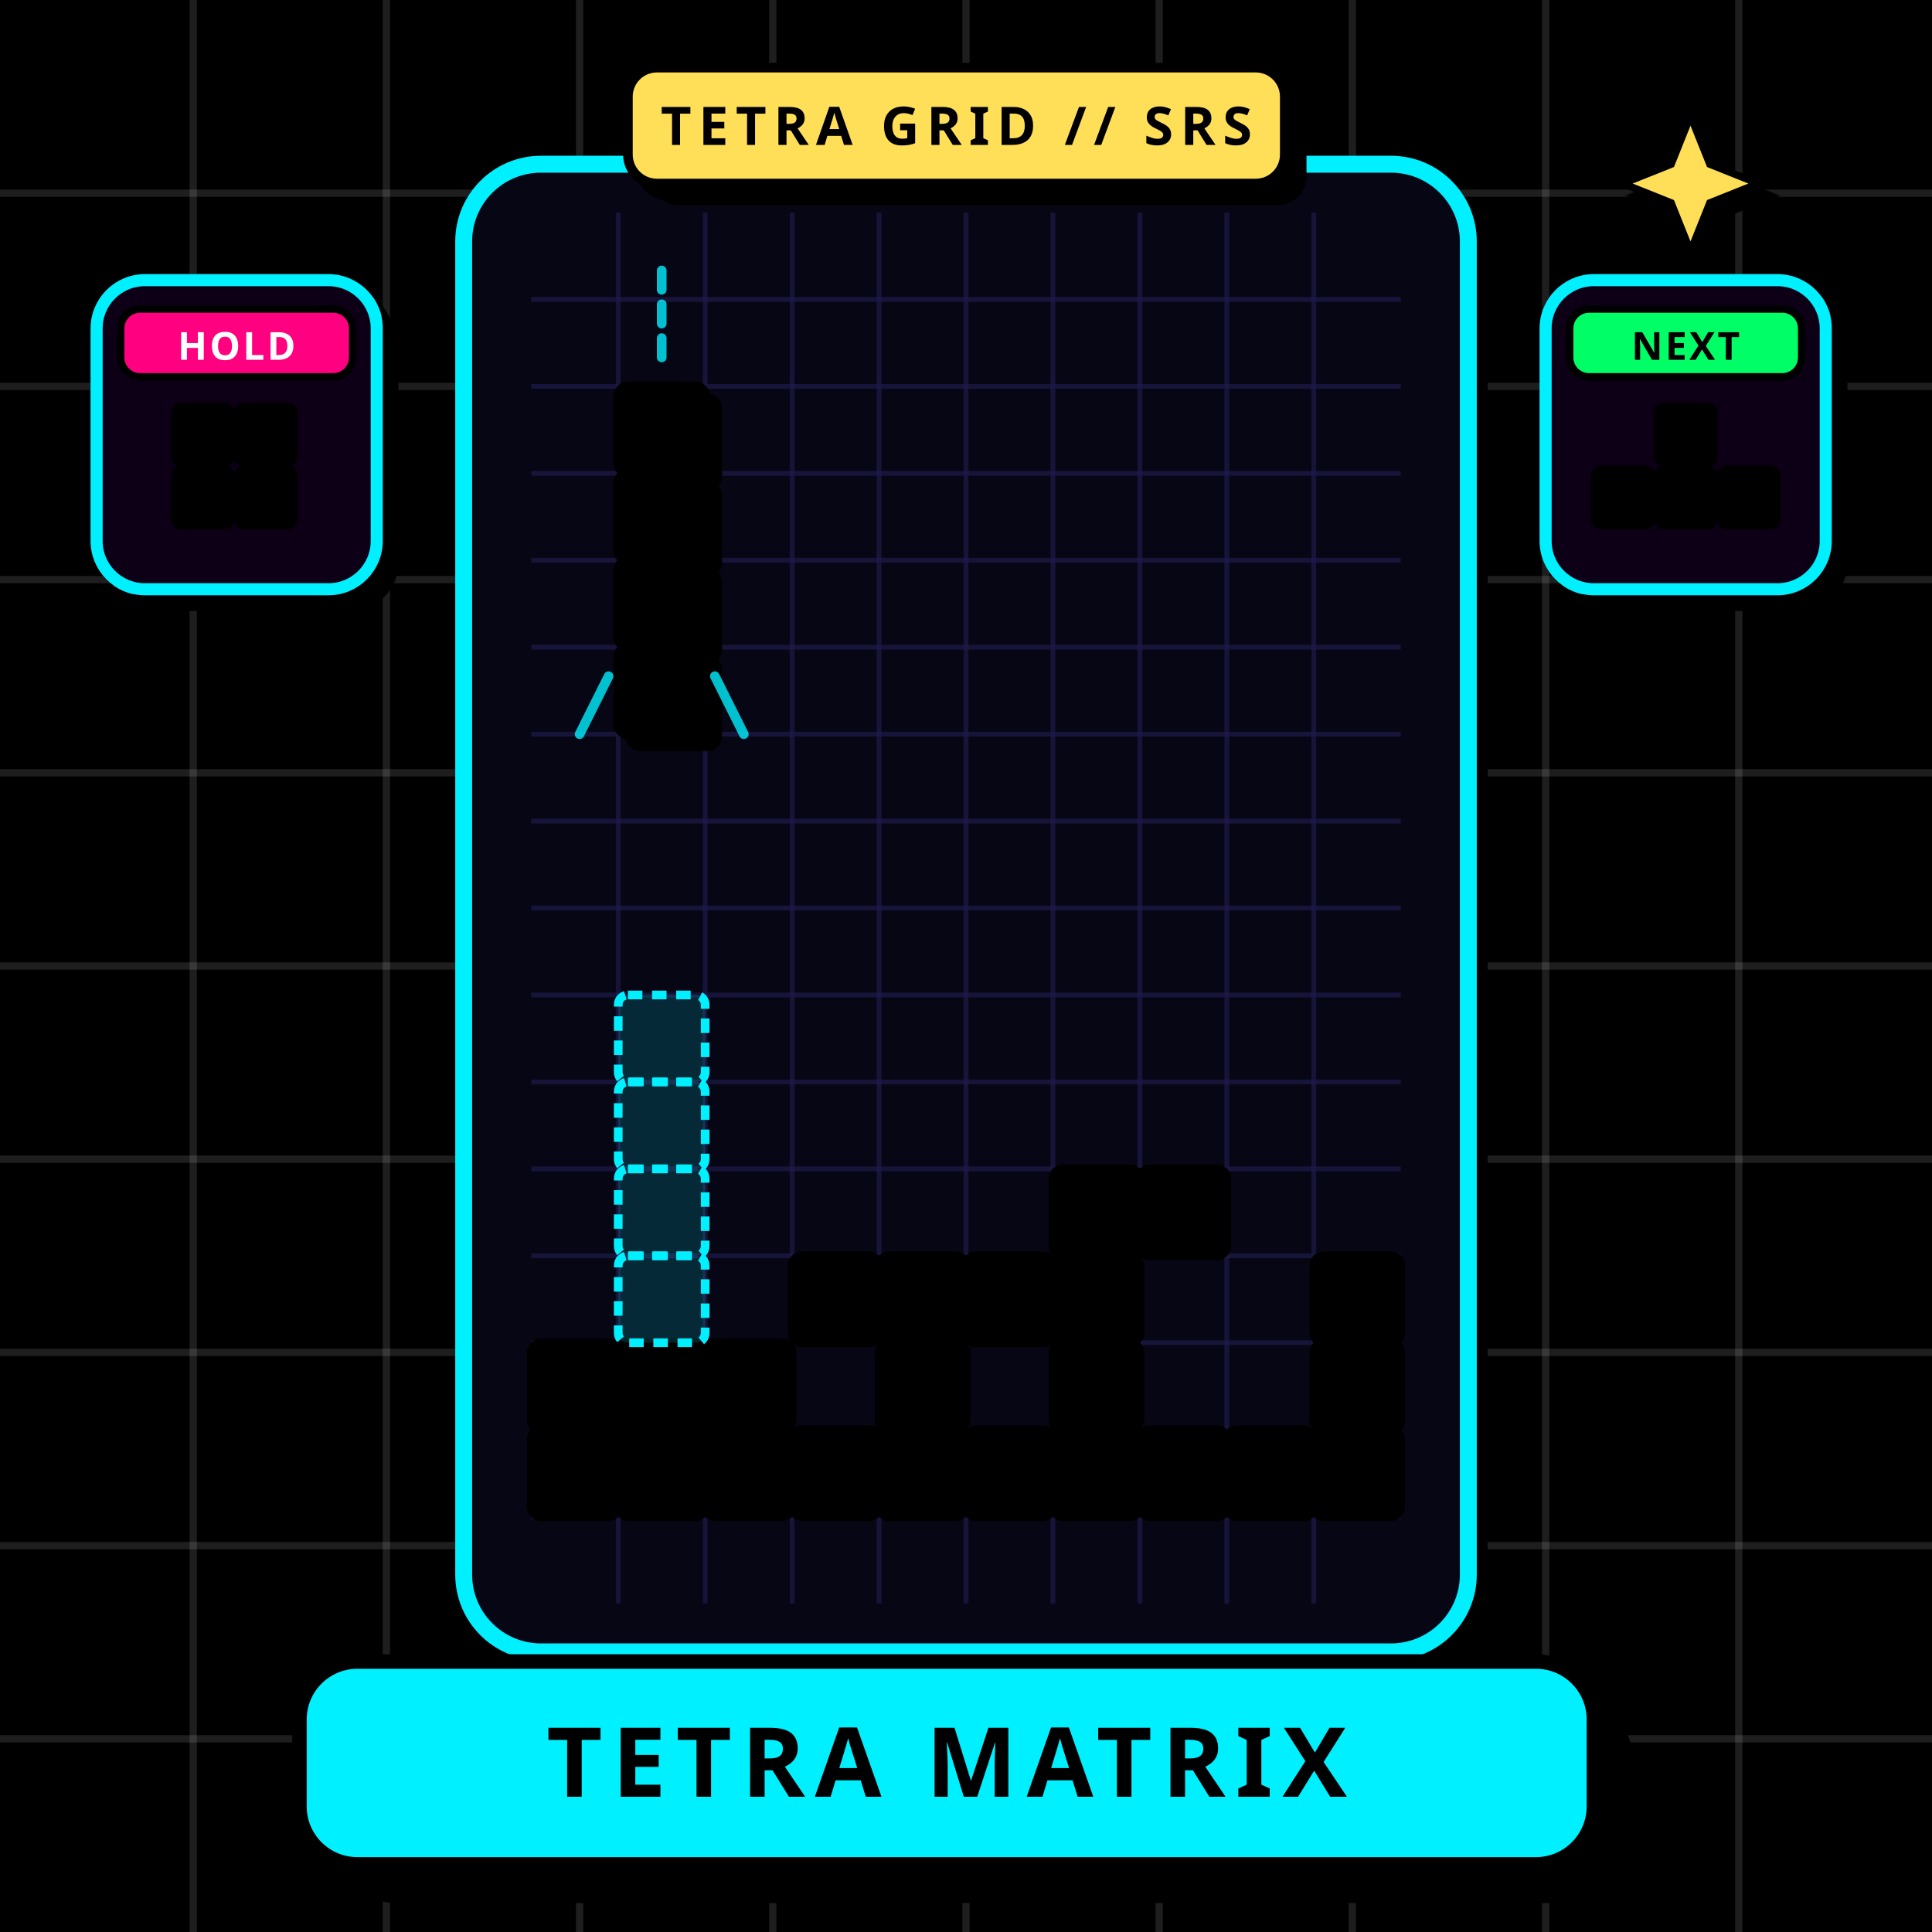
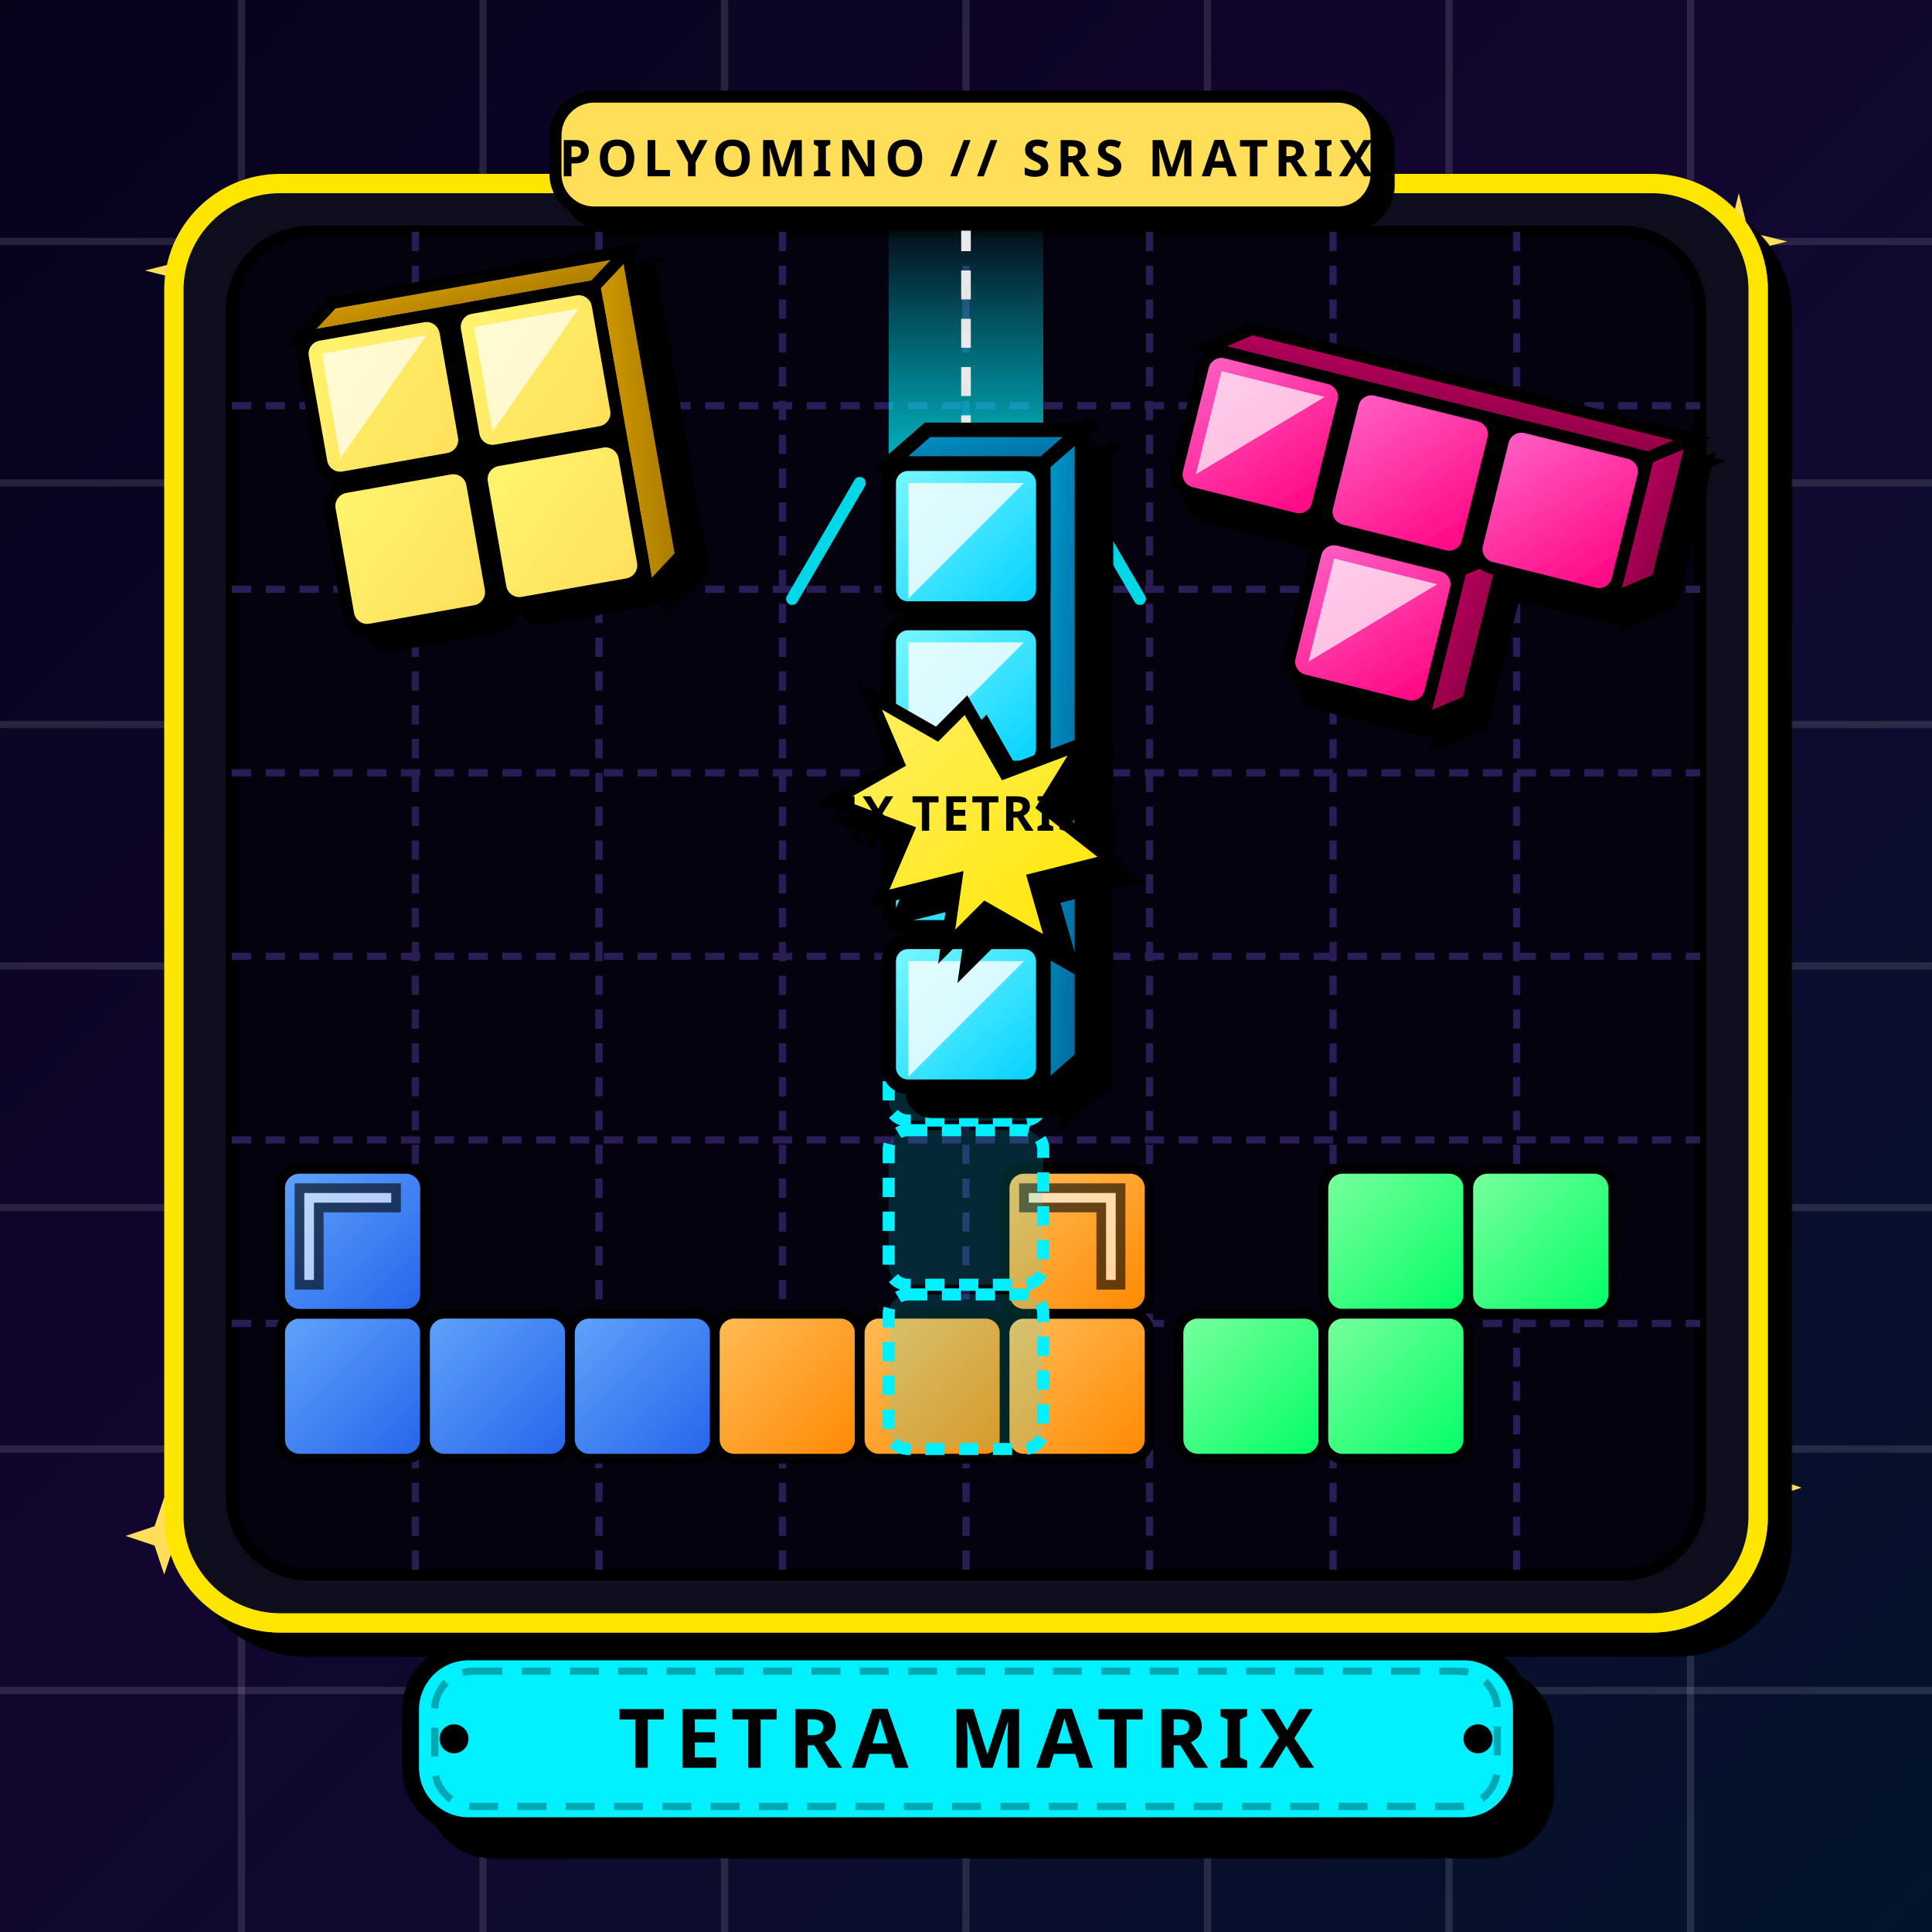
<svg xmlns="http://www.w3.org/2000/svg" viewBox="0 0 400 400" width="100%" height="100%">
  <defs>
    <linearGradient id="tetraBgDark" x1="0%" y1="0%" x2="100%" y2="100%">
-       <stop offset="0%" stopColor="#040612" />
-       <stop offset="50%" stopColor="#110928" />
-       <stop offset="100%" stopColor="#021424" />
+       <stop offset="0%" stop-color="#05021a" />
+       <stop offset="45%" stop-color="#12062e" />
+       <stop offset="100%" stop-color="#02142b" />
    </linearGradient>
    <linearGradient id="tetraBgLight" x1="0%" y1="0%" x2="100%" y2="100%">
-       <stop offset="0%" stopColor="#FFFDF0" />
-       <stop offset="50%" stopColor="#FFF8E7" />
-       <stop offset="100%" stopColor="#FFECC8" />
-     </linearGradient>
-     <linearGradient id="cyanBlock" x1="0%" y1="0%" x2="100%" y2="100%">
-       <stop offset="0%" stopColor="#67F6FF" />
-       <stop offset="100%" stopColor="#00D2FF" />
-     </linearGradient>
-     <linearGradient id="yellowBlock" x1="0%" y1="0%" x2="100%" y2="100%">
-       <stop offset="0%" stopColor="#FFF275" />
-       <stop offset="100%" stopColor="#FFDE59" />
-     </linearGradient>
-     <linearGradient id="pinkBlock" x1="0%" y1="0%" x2="100%" y2="100%">
-       <stop offset="0%" stopColor="#FF4DB8" />
-       <stop offset="100%" stopColor="#FF0080" />
-     </linearGradient>
-     <linearGradient id="limeBlock" x1="0%" y1="0%" x2="100%" y2="100%">
-       <stop offset="0%" stopColor="#66FF99" />
-       <stop offset="100%" stopColor="#00FF66" />
-     </linearGradient>
-     <linearGradient id="roseBlock" x1="0%" y1="0%" x2="100%" y2="100%">
-       <stop offset="0%" stopColor="#FF6688" />
-       <stop offset="100%" stopColor="#FF3366" />
-     </linearGradient>
-     <linearGradient id="orangeBlock" x1="0%" y1="0%" x2="100%" y2="100%">
-       <stop offset="0%" stopColor="#FFB347" />
-       <stop offset="100%" stopColor="#FF9900" />
-     </linearGradient>
-     <linearGradient id="blueBlock" x1="0%" y1="0%" x2="100%" y2="100%">
-       <stop offset="0%" stopColor="#60A5FA" />
-       <stop offset="100%" stopColor="#3B82F6" />
+       <stop offset="0%" stop-color="#FFFDF0" />
+       <stop offset="50%" stop-color="#FFF8E7" />
+       <stop offset="100%" stop-color="#FFE8C2" />
+     </linearGradient>
+     <linearGradient id="cyanFace" x1="0%" y1="0%" x2="100%" y2="100%">
+       <stop offset="0%" stop-color="#7DF9FF" />
+       <stop offset="100%" stop-color="#00D0FF" />
+     </linearGradient>
+     <linearGradient id="cyanSide" x1="0%" y1="0%" x2="100%" y2="100%">
+       <stop offset="0%" stop-color="#0099CC" />
+       <stop offset="100%" stop-color="#006699" />
+     </linearGradient>
+     <linearGradient id="yellowFace" x1="0%" y1="0%" x2="100%" y2="100%">
+       <stop offset="0%" stop-color="#FFF570" />
+       <stop offset="100%" stop-color="#FFDE59" />
+     </linearGradient>
+     <linearGradient id="yellowSide" x1="0%" y1="0%" x2="100%" y2="100%">
+       <stop offset="0%" stop-color="#D49B00" />
+       <stop offset="100%" stop-color="#A67800" />
+     </linearGradient>
+     <linearGradient id="pinkFace" x1="0%" y1="0%" x2="100%" y2="100%">
+       <stop offset="0%" stop-color="#FF63C6" />
+       <stop offset="100%" stop-color="#FF007F" />
+     </linearGradient>
+     <linearGradient id="pinkSide" x1="0%" y1="0%" x2="100%" y2="100%">
+       <stop offset="0%" stop-color="#BA005C" />
+       <stop offset="100%" stop-color="#8A0044" />
+     </linearGradient>
+     <linearGradient id="limeFace" x1="0%" y1="0%" x2="100%" y2="100%">
+       <stop offset="0%" stop-color="#7BFF9E" />
+       <stop offset="100%" stop-color="#00FF66" />
+     </linearGradient>
+     <linearGradient id="limeSide" x1="0%" y1="0%" x2="100%" y2="100%">
+       <stop offset="0%" stop-color="#00B84A" />
+       <stop offset="100%" stop-color="#008033" />
+     </linearGradient>
+     <linearGradient id="orangeFace" x1="0%" y1="0%" x2="100%" y2="100%">
+       <stop offset="0%" stop-color="#FFBD59" />
+       <stop offset="100%" stop-color="#FF8800" />
+     </linearGradient>
+     <linearGradient id="orangeSide" x1="0%" y1="0%" x2="100%" y2="100%">
+       <stop offset="0%" stop-color="#C25A00" />
+       <stop offset="100%" stop-color="#8F3F00" />
+     </linearGradient>
+     <linearGradient id="blueFace" x1="0%" y1="0%" x2="100%" y2="100%">
+       <stop offset="0%" stop-color="#60A5FA" />
+       <stop offset="100%" stop-color="#2563EB" />
+     </linearGradient>
+     <linearGradient id="blueSide" x1="0%" y1="0%" x2="100%" y2="100%">
+       <stop offset="0%" stop-color="#1D4ED8" />
+       <stop offset="100%" stop-color="#1E3A8A" />
+     </linearGradient>
+     <linearGradient id="roseFace" x1="0%" y1="0%" x2="100%" y2="100%">
+       <stop offset="0%" stop-color="#FF6B8B" />
+       <stop offset="100%" stop-color="#FF1A4B" />
+     </linearGradient>
+     <linearGradient id="roseSide" x1="0%" y1="0%" x2="100%" y2="100%">
+       <stop offset="0%" stop-color="#C2002B" />
+       <stop offset="100%" stop-color="#8A001E" />
+     </linearGradient>
+     <linearGradient id="laserTrail" x1="0%" y1="0%" x2="0%" y2="100%">
+       <stop offset="0%" stop-color="#00F0FF" stop-opacity="0" />
+       <stop offset="40%" stop-color="#00F0FF" stop-opacity="0.4" />
+       <stop offset="100%" stop-color="#00F0FF" stop-opacity="0.95" />
+     </linearGradient>
+     <linearGradient id="goldGrad" x1="0%" y1="0%" x2="100%" y2="100%">
+       <stop offset="0%" stop-color="#FFF066" />
+       <stop offset="100%" stop-color="#FFE600" />
    </linearGradient>
    <filter id="brutalShadow" x="-10%" y="-10%" width="130%" height="130%">
-       <feDropShadow dx="4" dy="4" stdDeviation="0" floodColor="#000000" floodOpacity="1" />
+       <feDropShadow dx="4" dy="4" stdDeviation="0" flood-color="#000000" flood-opacity="1" />
+     </filter>
+     <filter id="brutalShadowLg" x="-15%" y="-15%" width="135%" height="135%">
+       <feDropShadow dx="5" dy="5" stdDeviation="0" flood-color="#000000" flood-opacity="1" />
    </filter>
    <filter id="brutalShadowSm" x="-10%" y="-10%" width="130%" height="130%">
-       <feDropShadow dx="2.5" dy="2.5" stdDeviation="0" floodColor="#000000" floodOpacity="1" />
-     </filter>
-     <filter id="neonGlow" x="-20%" y="-20%" width="140%" height="140%">
-       <feGaussianBlur stdDeviation="3" result="blur" />
-       <feComposite in="SourceGraphic" in2="blur" operator="over" />
+       <feDropShadow dx="2.5" dy="2.5" stdDeviation="0" flood-color="#000000" flood-opacity="1" />
+     </filter>
+     <filter id="cyanGlow" x="-20%" y="-20%" width="140%" height="140%">
+       <feDropShadow dx="0" dy="0" stdDeviation="6" flood-color="#00F0FF" flood-opacity="0.75" />
    </filter>
  </defs>
  <style>
    .theme-bg { fill: url(#tetraBgDark); }
    .theme-grid-line { stroke: #FFFFFF; stroke-opacity: 0.12; }
-     .theme-matrix-bg { fill: #070614; stroke: #00F0FF; }
-     .theme-matrix-grid { stroke: #1E1B4B; stroke-opacity: 0.7; }
+     .theme-frame-bg { fill: #0B081E; stroke: #FFE600; }
+     .theme-stage-grid { stroke: #2A1C54; }
    .theme-badge-rect { fill: #00F0FF; stroke: #000000; }
    .theme-badge-text { fill: #000000; }
    .theme-tag-rect { fill: #FFDE59; stroke: #000000; }
    .theme-tag-text { fill: #000000; }
+     .theme-stat-bg { fill: #130B2E; stroke: #000000; }

    @media (prefers-color-scheme: light) {
      .theme-bg { fill: url(#tetraBgLight); }
      .theme-grid-line { stroke: #000000; stroke-opacity: 0.1; }
-       .theme-matrix-bg { fill: #FFFFFF; stroke: #000000; }
-       .theme-matrix-grid { stroke: #E2E8F0; stroke-opacity: 0.9; }
+       .theme-frame-bg { fill: #FFFFFF; stroke: #000000; }
+       .theme-stage-grid { stroke: #E2E8F0; }
      .theme-badge-rect { fill: #00F0FF; stroke: #000000; }
      .theme-badge-text { fill: #000000; }
      .theme-tag-rect { fill: #FFDE59; stroke: #000000; }
      .theme-tag-text { fill: #000000; }
+       .theme-stat-bg { fill: #FFF8E7; stroke: #000000; }
    }
  </style>
  <rect width="400" height="400" class="theme-bg" />
  <g class="theme-grid-line" stroke-width="1.5">
-     <line x1="0" y1="40" x2="400" y2="40" />
-     <line x1="0" y1="80" x2="400" y2="80" />
-     <line x1="0" y1="120" x2="400" y2="120" />
-     <line x1="0" y1="160" x2="400" y2="160" />
+     <line x1="0" y1="50" x2="400" y2="50" />
+     <line x1="0" y1="100" x2="400" y2="100" />
+     <line x1="0" y1="150" x2="400" y2="150" />
    <line x1="0" y1="200" x2="400" y2="200" />
-     <line x1="0" y1="240" x2="400" y2="240" />
-     <line x1="0" y1="280" x2="400" y2="280" />
-     <line x1="0" y1="320" x2="400" y2="320" />
-     <line x1="0" y1="360" x2="400" y2="360" />
-     <line x1="40" y1="0" x2="40" y2="400" />
-     <line x1="80" y1="0" x2="80" y2="400" />
-     <line x1="120" y1="0" x2="120" y2="400" />
-     <line x1="160" y1="0" x2="160" y2="400" />
+     <line x1="0" y1="250" x2="400" y2="250" />
+     <line x1="0" y1="300" x2="400" y2="300" />
+     <line x1="0" y1="350" x2="400" y2="350" />
+     <line x1="50" y1="0" x2="50" y2="400" />
+     <line x1="100" y1="0" x2="100" y2="400" />
+     <line x1="150" y1="0" x2="150" y2="400" />
    <line x1="200" y1="0" x2="200" y2="400" />
-     <line x1="240" y1="0" x2="240" y2="400" />
-     <line x1="280" y1="0" x2="280" y2="400" />
-     <line x1="320" y1="0" x2="320" y2="400" />
-     <line x1="360" y1="0" x2="360" y2="400" />
-   </g>
-   <g>
-     <rect x="100" y="38" width="208" height="308" rx="16" fill="#000000" />
-     <rect x="96" y="34" width="208" height="308" rx="16" class="theme-matrix-bg" stroke-width="3.5" />
-   </g>
-   <g class="theme-matrix-grid" stroke-width="1">
-     <line x1="128" y1="44" x2="128" y2="332" />
-     <line x1="146" y1="44" x2="146" y2="332" />
-     <line x1="164" y1="44" x2="164" y2="332" />
-     <line x1="182" y1="44" x2="182" y2="332" />
-     <line x1="200" y1="44" x2="200" y2="332" />
-     <line x1="218" y1="44" x2="218" y2="332" />
-     <line x1="236" y1="44" x2="236" y2="332" />
-     <line x1="254" y1="44" x2="254" y2="332" />
-     <line x1="272" y1="44" x2="272" y2="332" />
-     <line x1="110" y1="62" x2="290" y2="62" />
-     <line x1="110" y1="80" x2="290" y2="80" />
-     <line x1="110" y1="98" x2="290" y2="98" />
-     <line x1="110" y1="116" x2="290" y2="116" />
-     <line x1="110" y1="134" x2="290" y2="134" />
-     <line x1="110" y1="152" x2="290" y2="152" />
-     <line x1="110" y1="170" x2="290" y2="170" />
-     <line x1="110" y1="188" x2="290" y2="188" />
-     <line x1="110" y1="206" x2="290" y2="206" />
-     <line x1="110" y1="224" x2="290" y2="224" />
-     <line x1="110" y1="242" x2="290" y2="242" />
-     <line x1="110" y1="260" x2="290" y2="260" />
-     <line x1="110" y1="278" x2="290" y2="278" />
-     <line x1="110" y1="296" x2="290" y2="296" />
-     <line x1="110" y1="314" x2="290" y2="314" />
-   </g>
-   <g stroke="#000000" stroke-width="1.8">
-     <rect x="110" y="296" width="18" height="18" rx="2" fill="url(#yellowBlock)" />
-     <rect x="128" y="296" width="18" height="18" rx="2" fill="url(#yellowBlock)" />
-     <rect x="110" y="278" width="18" height="18" rx="2" fill="url(#yellowBlock)" />
-     <rect x="128" y="278" width="18" height="18" rx="2" fill="url(#yellowBlock)" />
-     <rect x="146" y="296" width="18" height="18" rx="2" fill="url(#orangeBlock)" />
-     <rect x="164" y="296" width="18" height="18" rx="2" fill="url(#orangeBlock)" />
-     <rect x="182" y="296" width="18" height="18" rx="2" fill="url(#orangeBlock)" />
-     <rect x="182" y="278" width="18" height="18" rx="2" fill="url(#orangeBlock)" />
-     <rect x="200" y="296" width="18" height="18" rx="2" fill="url(#pinkBlock)" />
-     <rect x="218" y="296" width="18" height="18" rx="2" fill="url(#pinkBlock)" />
-     <rect x="236" y="296" width="18" height="18" rx="2" fill="url(#pinkBlock)" />
-     <rect x="218" y="278" width="18" height="18" rx="2" fill="url(#pinkBlock)" />
-     <rect x="254" y="296" width="18" height="18" rx="2" fill="url(#blueBlock)" />
-     <rect x="272" y="296" width="18" height="18" rx="2" fill="url(#blueBlock)" />
-     <rect x="272" y="278" width="18" height="18" rx="2" fill="url(#blueBlock)" />
-     <rect x="272" y="260" width="18" height="18" rx="2" fill="url(#blueBlock)" />
-     <rect x="164" y="260" width="18" height="18" rx="2" fill="url(#limeBlock)" />
-     <rect x="182" y="260" width="18" height="18" rx="2" fill="url(#limeBlock)" />
-     <rect x="146" y="278" width="18" height="18" rx="2" fill="url(#limeBlock)" />
-     <rect x="200" y="260" width="18" height="18" rx="2" fill="url(#roseBlock)" />
-     <rect x="218" y="260" width="18" height="18" rx="2" fill="url(#roseBlock)" />
-     <rect x="218" y="242" width="18" height="18" rx="2" fill="url(#roseBlock)" />
-     <rect x="236" y="242" width="18" height="18" rx="2" fill="url(#roseBlock)" />
-   </g>
-   <g stroke="#00F0FF" stroke-width="1.8" stroke-dasharray="3,2" fill="#00F0FF" fill-opacity="0.15">
-     <rect x="128" y="206" width="18" height="18" rx="2" />
-     <rect x="128" y="224" width="18" height="18" rx="2" />
-     <rect x="128" y="242" width="18" height="18" rx="2" />
-     <rect x="128" y="260" width="18" height="18" rx="2" />
-   </g>
-   <g stroke="#000000" stroke-width="2" filter="url(#brutalShadowSm)">
-     <rect x="128" y="80" width="18" height="18" rx="2" fill="url(#cyanBlock)" />
-     <rect x="128" y="98" width="18" height="18" rx="2" fill="url(#cyanBlock)" />
-     <rect x="128" y="116" width="18" height="18" rx="2" fill="url(#cyanBlock)" />
-     <rect x="128" y="134" width="18" height="18" rx="2" fill="url(#cyanBlock)" />
-   </g>
-   <g stroke="#00F0FF" stroke-width="2" stroke-linecap="round" opacity="0.8">
-     <line x1="137" y1="56" x2="137" y2="76" stroke-dasharray="4,3" />
-     <line x1="126" y1="140" x2="120" y2="152" />
-     <line x1="148" y1="140" x2="154" y2="152" />
-   </g>
-   <g filter="url(#brutalShadowSm)">
-     <rect x="22" y="60" width="58" height="64" rx="10" fill="#000000" />
-     <rect x="20" y="58" width="58" height="64" rx="10" class="theme-matrix-bg" stroke-width="2.5" />
-     <rect x="25" y="64" width="48" height="14" rx="4" fill="#FF0080" stroke="#000000" stroke-width="1.5" />
-     <text x="49" y="74.5" fill="#FFFFFF" font-family="'Impact', 'Arial Black', sans-serif" font-weight="900" font-size="8" text-anchor="middle" letter-spacing="0.5">HOLD</text>
-     <g stroke="#000000" stroke-width="1.2">
-       <rect x="36" y="84" width="12" height="12" rx="1.5" fill="url(#yellowBlock)" />
-       <rect x="49" y="84" width="12" height="12" rx="1.5" fill="url(#yellowBlock)" />
-       <rect x="36" y="97" width="12" height="12" rx="1.5" fill="url(#yellowBlock)" />
-       <rect x="49" y="97" width="12" height="12" rx="1.5" fill="url(#yellowBlock)" />
-     </g>
-   </g>
-   <g filter="url(#brutalShadowSm)">
-     <rect x="322" y="60" width="58" height="64" rx="10" fill="#000000" />
-     <rect x="320" y="58" width="58" height="64" rx="10" class="theme-matrix-bg" stroke-width="2.5" />
-     <rect x="325" y="64" width="48" height="14" rx="4" fill="#00FF66" stroke="#000000" stroke-width="1.5" />
-     <text x="349" y="74.5" fill="#000000" font-family="'Impact', 'Arial Black', sans-serif" font-weight="900" font-size="8" text-anchor="middle" letter-spacing="0.5">NEXT</text>
-     <g stroke="#000000" stroke-width="1.2">
-       <rect x="343" y="84" width="12" height="12" rx="1.5" fill="url(#pinkBlock)" />
-       <rect x="330" y="97" width="12" height="12" rx="1.5" fill="url(#pinkBlock)" />
-       <rect x="343" y="97" width="12" height="12" rx="1.5" fill="url(#pinkBlock)" />
-       <rect x="356" y="97" width="12" height="12" rx="1.5" fill="url(#pinkBlock)" />
-     </g>
-   </g>
-   <g filter="url(#brutalShadowSm)">
-     <rect x="132" y="16" width="136" height="24" rx="6" fill="#000000" />
-     <rect x="130" y="14" width="136" height="24" rx="6" class="theme-tag-rect" stroke-width="2" />
-     <text x="198" y="30" class="theme-tag-text" font-family="'Impact', 'Arial Black', sans-serif" font-weight="900" font-size="11" text-anchor="middle" letter-spacing="1.5">
-       TETRA GRID // SRS
+     <line x1="250" y1="0" x2="250" y2="400" />
+     <line x1="300" y1="0" x2="300" y2="400" />
+     <line x1="350" y1="0" x2="350" y2="400" />
+   </g>
+   <g fill="#FFDE59">
+     <polygon points="40,46 42,54 50,56 42,58 40,66 38,58 30,56 38,54" />
+     <polygon points="360,40 362,48 370,50 362,52 360,60 358,52 350,50 358,48" />
+     <polygon points="365,300 367,306 373,308 367,310 365,316 363,310 357,308 363,306" />
+     <polygon points="34,310 36,316 42,318 36,320 34,326 32,320 26,318 32,316" />
+   </g>
+   <g filter="url(#brutalShadowLg)">
+     <rect x="36" y="38" width="328" height="298" rx="22" class="theme-frame-bg" stroke-width="4" />
+   </g>
+   <rect x="48" y="48" width="304" height="278" rx="16" fill="#04020E" stroke="#000000" stroke-width="2.5" />
+   <g class="theme-stage-grid" stroke-width="1.5" stroke-dasharray="4,3">
+     <line x1="48" y1="84" x2="352" y2="84" />
+     <line x1="48" y1="122" x2="352" y2="122" />
+     <line x1="48" y1="160" x2="352" y2="160" />
+     <line x1="48" y1="198" x2="352" y2="198" />
+     <line x1="48" y1="236" x2="352" y2="236" />
+     <line x1="48" y1="274" x2="352" y2="274" />
+     <line x1="86" y1="48" x2="86" y2="326" />
+     <line x1="124" y1="48" x2="124" y2="326" />
+     <line x1="162" y1="48" x2="162" y2="326" />
+     <line x1="200" y1="48" x2="200" y2="326" />
+     <line x1="238" y1="48" x2="238" y2="326" />
+     <line x1="276" y1="48" x2="276" y2="326" />
+     <line x1="314" y1="48" x2="314" y2="326" />
+   </g>
+   <g stroke="#000000" stroke-width="2">
+     <g transform="translate(58, 240)">
+       <rect x="0" y="32" width="30" height="30" rx="4" fill="url(#blueFace)" />
+       <rect x="30" y="32" width="30" height="30" rx="4" fill="url(#blueFace)" />
+       <rect x="60" y="32" width="30" height="30" rx="4" fill="url(#blueFace)" />
+       <rect x="0" y="2" width="30" height="30" rx="4" fill="url(#blueFace)" />
+       <path d="M 4,6 L 24,6 L 24,10 L 8,10 L 8,26 L 4,26 Z" fill="#FFFFFF" opacity="0.6" />
+     </g>
+     <g transform="translate(148, 240)">
+       <rect x="0" y="32" width="30" height="30" rx="4" fill="url(#orangeFace)" />
+       <rect x="30" y="32" width="30" height="30" rx="4" fill="url(#orangeFace)" />
+       <rect x="60" y="32" width="30" height="30" rx="4" fill="url(#orangeFace)" />
+       <rect x="60" y="2" width="30" height="30" rx="4" fill="url(#orangeFace)" />
+       <path d="M 64,6 L 84,6 L 84,26 L 80,26 L 80,10 L 64,10 Z" fill="#FFFFFF" opacity="0.6" />
+     </g>
+     <g transform="translate(244, 240)">
+       <rect x="30" y="2" width="30" height="30" rx="4" fill="url(#limeFace)" />
+       <rect x="60" y="2" width="30" height="30" rx="4" fill="url(#limeFace)" />
+       <rect x="0" y="32" width="30" height="30" rx="4" fill="url(#limeFace)" />
+       <rect x="30" y="32" width="30" height="30" rx="4" fill="url(#limeFace)" />
+     </g>
+   </g>
+   <g stroke="#00F0FF" stroke-width="2.5" stroke-dasharray="4,3" fill="#00F0FF" fill-opacity="0.16">
+     <rect x="184" y="200" width="32" height="32" rx="4" />
+     <rect x="184" y="234" width="32" height="32" rx="4" />
+     <rect x="184" y="268" width="32" height="32" rx="4" />
+   </g>
+   <g filter="url(#cyanGlow)">
+     <line x1="50" y1="284" x2="350" y2="284" stroke="#00F0FF" stroke-width="8" opacity="0.75" />
+     <line x1="50" y1="284" x2="350" y2="284" stroke="#FFFFFF" stroke-width="3" />
+   </g>
+   <g transform="translate(62, 70) rotate(-10)" filter="url(#brutalShadow)">
+     <g stroke="#000000" stroke-width="2.5">
+       <polygon points="62,0 70,-6 70,58 62,64" fill="url(#yellowSide)" />
+       <polygon points="0,0 8,-6 70,-6 62,0" fill="url(#yellowSide)" />
+       <rect x="0" y="0" width="30" height="30" rx="4" fill="url(#yellowFace)" />
+       <rect x="32" y="0" width="30" height="30" rx="4" fill="url(#yellowFace)" />
+       <rect x="0" y="32" width="30" height="30" rx="4" fill="url(#yellowFace)" />
+       <rect x="32" y="32" width="30" height="30" rx="4" fill="url(#yellowFace)" />
+     </g>
+     <path d="M 4,4 L 26,4 L 4,26 Z" fill="#FFFFFF" opacity="0.7" />
+     <path d="M 36,4 L 58,4 L 36,26 Z" fill="#FFFFFF" opacity="0.7" />
+   </g>
+   <g transform="translate(250, 72) rotate(14)" filter="url(#brutalShadow)">
+     <g stroke="#000000" stroke-width="2.5">
+       <polygon points="94,0 102,-6 102,24 94,30" fill="url(#pinkSide)" />
+       <polygon points="0,0 8,-6 102,-6 94,0" fill="url(#pinkSide)" />
+       <polygon points="62,32 70,26 70,58 62,64" fill="url(#pinkSide)" />
+       <rect x="0" y="0" width="30" height="30" rx="4" fill="url(#pinkFace)" />
+       <rect x="32" y="0" width="30" height="30" rx="4" fill="url(#pinkFace)" />
+       <rect x="64" y="0" width="30" height="30" rx="4" fill="url(#pinkFace)" />
+       <rect x="32" y="32" width="30" height="30" rx="4" fill="url(#pinkFace)" />
+     </g>
+     <path d="M 4,4 L 26,4 L 4,26 Z" fill="#FFFFFF" opacity="0.7" />
+     <path d="M 36,36 L 58,36 L 36,58 Z" fill="#FFFFFF" opacity="0.7" />
+   </g>
+   <g opacity="0.9">
+     <rect x="184" y="44" width="32" height="60" fill="url(#laserTrail)" />
+     <line x1="178" y1="100" x2="164" y2="124" stroke="#00F0FF" stroke-width="2.5" stroke-linecap="round" />
+     <line x1="222" y1="100" x2="236" y2="124" stroke="#00F0FF" stroke-width="2.5" stroke-linecap="round" />
+     <line x1="200" y1="46" x2="200" y2="96" stroke="#FFFFFF" stroke-width="2" stroke-dasharray="6,4" />
+   </g>
+   <g transform="translate(184, 96)" filter="url(#brutalShadowLg)">
+     <g stroke="#000000" stroke-width="3">
+       <polygon points="32,0 40,-7 40,123 32,130" fill="url(#cyanSide)" />
+       <polygon points="0,0 8,-7 40,-7 32,0" fill="url(#cyanSide)" />
+       <rect x="0" y="0" width="32" height="30" rx="4" fill="url(#cyanFace)" />
+       <rect x="0" y="33" width="32" height="30" rx="4" fill="url(#cyanFace)" />
+       <rect x="0" y="66" width="32" height="30" rx="4" fill="url(#cyanFace)" />
+       <rect x="0" y="99" width="32" height="30" rx="4" fill="url(#cyanFace)" />
+     </g>
+     <path d="M 4,4 L 28,4 L 4,28 Z" fill="#FFFFFF" opacity="0.8" />
+     <path d="M 4,37 L 28,37 L 4,61 Z" fill="#FFFFFF" opacity="0.8" />
+     <path d="M 4,70 L 28,70 L 4,94 Z" fill="#FFFFFF" opacity="0.8" />
+     <path d="M 4,103 L 28,103 L 4,127 Z" fill="#FFFFFF" opacity="0.8" />
+   </g>
+   <g transform="translate(200, 168)" filter="url(#brutalShadow)">
+     <polygon points="0,-22 8,-8 24,-14 16,-1 30,10 14,14 18,28 4,20 -4,28 -2,14 -18,18 -12,4 -28,-2 -14,-10 -20,-24 -6,-16" fill="url(#goldGrad)" stroke="#000000" stroke-width="2.5" />
+     <text x="0" y="4" font-family="'Impact', 'Arial Black', sans-serif" font-weight="900" font-size="10" fill="#000000" text-anchor="middle" letter-spacing="0.5">
+       4X TETRIS!
    </text>
  </g>
-   <g filter="url(#brutalShadow)">
-     <rect x="66" y="348" width="268" height="42" rx="12" fill="#000000" />
-     <rect x="62" y="344" width="268" height="42" rx="12" class="theme-badge-rect" stroke-width="3" />
-     <text x="196" y="372" class="theme-badge-text" font-family="'Impact', 'Arial Black', sans-serif" font-weight="900" font-size="20" text-anchor="middle" letter-spacing="2">
+   <g transform="translate(200, 32)" filter="url(#brutalShadowSm)">
+     <rect x="-85" y="-12" width="170" height="24" rx="8" class="theme-tag-rect" stroke-width="2.5" />
+     <text x="0" y="4.5" class="theme-tag-text" font-family="'Impact', 'Arial Black', sans-serif" font-weight="900" font-size="10.5" text-anchor="middle" letter-spacing="1.2">
+       POLYOMINO // SRS MATRIX
+     </text>
+   </g>
+   <g transform="translate(200, 360)" filter="url(#brutalShadowLg)">
+     <rect x="-115" y="-18" width="230" height="36" rx="12" class="theme-badge-rect" stroke-width="3.5" />
+     <rect x="-110" y="-14" width="220" height="28" rx="8" fill="none" stroke="#000000" stroke-width="1.5" stroke-dasharray="6,4" opacity="0.3" />
+     <text x="0" y="6" class="theme-badge-text" font-family="'Impact', 'Arial Black', sans-serif" font-weight="900" font-size="17" text-anchor="middle" letter-spacing="2">
      TETRA MATRIX
    </text>
  </g>
-   <polygon points="350,24 354,34 364,38 354,42 350,52 346,42 336,38 346,34" fill="#FFDE59" stroke="#000000" stroke-width="1.5" filter="url(#brutalShadowSm)" />
+   <circle cx="94" cy="360" r="3" fill="#000000" />
+   <circle cx="306" cy="360" r="3" fill="#000000" />
</svg>
